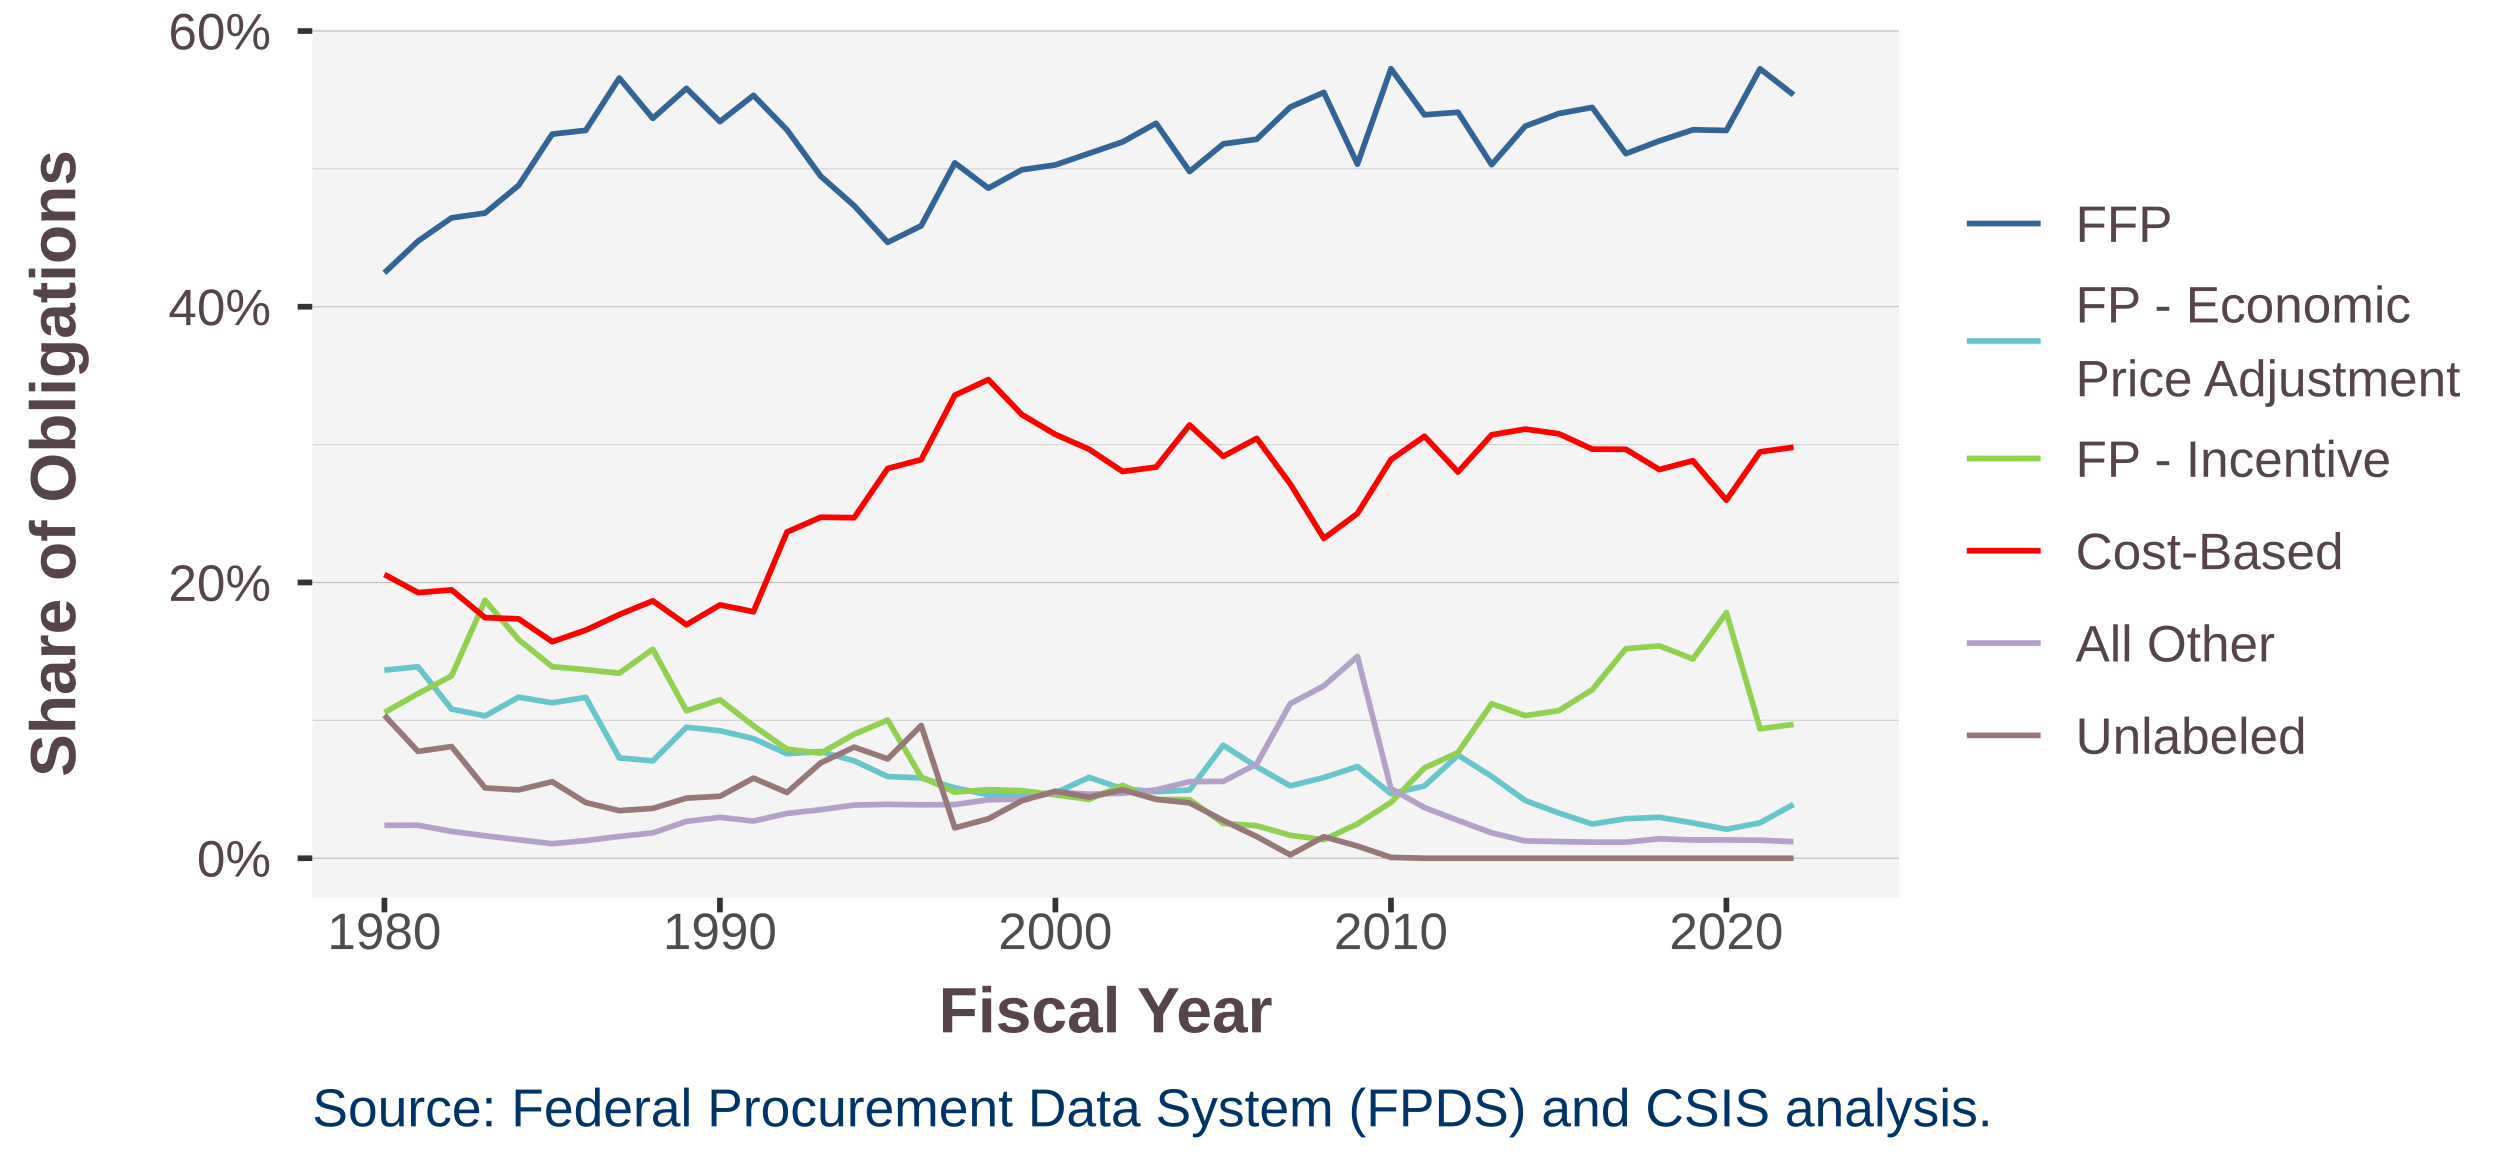
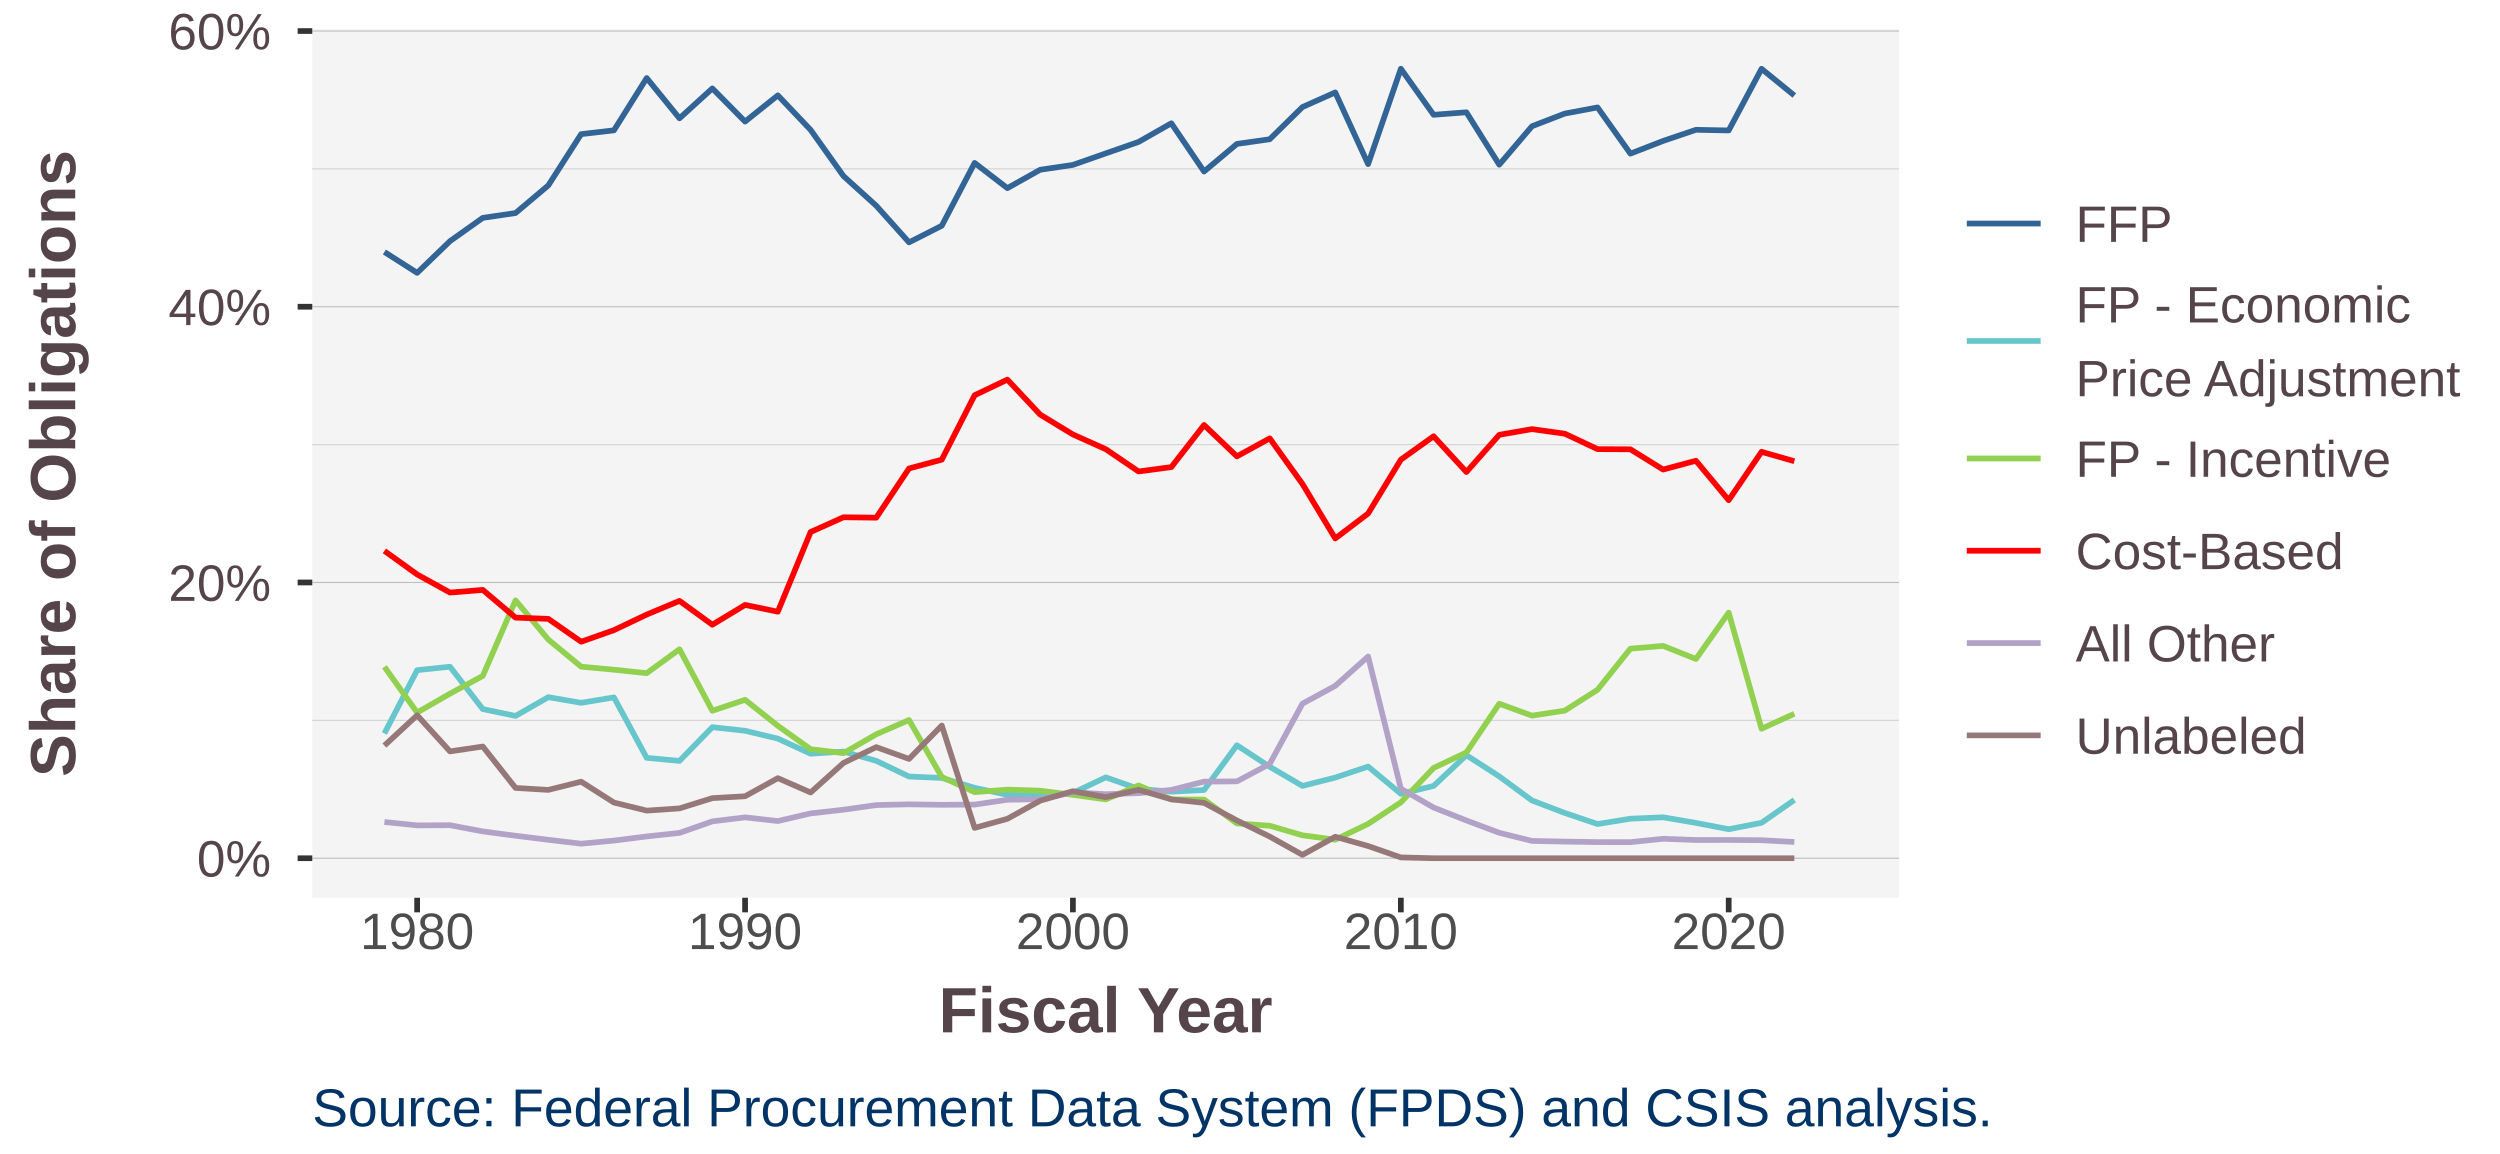
<svg xmlns="http://www.w3.org/2000/svg" class="svglite" width="468.00pt" height="216.00pt" viewBox="0 0 468.00 216.00">
  <defs>
    <style type="text/css">
    .svglite line, .svglite polyline, .svglite polygon, .svglite path, .svglite rect, .svglite circle {
      fill: none;
      stroke: #000000;
      stroke-linecap: round;
      stroke-linejoin: round;
      stroke-miterlimit: 10.00;
    }
    .svglite text {
      white-space: pre;
    }
  </style>
  </defs>
  <rect width="100%" height="100%" style="stroke: none; fill: #FFFFFF;" />
  <defs>
    <clipPath id="cpMC4wMHw0NjguMDB8MC4wMHwyMTYuMDA=">
      <rect x="0.00" y="0.00" width="468.00" height="216.00" />
    </clipPath>
  </defs>
  <g clip-path="url(#cpMC4wMHw0NjguMDB8MC4wMHwyMTYuMDA=)">
    <rect x="0.00" y="0.00" width="468.00" height="216.00" style="stroke-width: 1.07; stroke: #FFFFFF; fill: #FFFFFF;" />
  </g>
  <defs>
    <clipPath id="cpNTguNDZ8MzU1LjUwfDUuNDh8MTY4LjA1">
      <rect x="58.46" y="5.48" width="297.04" height="162.57" />
    </clipPath>
  </defs>
  <g clip-path="url(#cpNTguNDZ8MzU1LjUwfDUuNDh8MTY4LjA1)">
    <rect x="58.46" y="5.48" width="297.04" height="162.57" style="stroke-width: 1.07; stroke: none; fill: #F4F4F4;" />
    <polyline points="58.46,134.85 355.50,134.85 " style="stroke-width: 0.21; stroke: #D3D3D3; stroke-linecap: butt;" />
    <polyline points="58.46,83.23 355.50,83.23 " style="stroke-width: 0.21; stroke: #D3D3D3; stroke-linecap: butt;" />
    <polyline points="58.46,31.61 355.50,31.61 " style="stroke-width: 0.21; stroke: #D3D3D3; stroke-linecap: butt;" />
    <polyline points="58.46,160.66 355.50,160.66 " style="stroke-width: 0.21; stroke: #BEBEBE; stroke-linecap: butt;" />
    <polyline points="58.46,109.04 355.50,109.04 " style="stroke-width: 0.21; stroke: #BEBEBE; stroke-linecap: butt;" />
    <polyline points="58.46,57.42 355.50,57.42 " style="stroke-width: 0.21; stroke: #BEBEBE; stroke-linecap: butt;" />
    <polyline points="58.46,5.81 355.50,5.81 " style="stroke-width: 0.21; stroke: #BEBEBE; stroke-linecap: butt;" />
-     <polyline points="71.96,51.08 78.25,45.14 84.53,40.78 90.80,39.88 97.08,34.71 103.37,25.11 109.65,24.40 115.93,14.61 122.20,22.15 128.50,16.55 134.77,22.76 141.05,17.85 147.33,24.32 153.62,32.96 159.90,38.51 166.17,45.37 172.45,42.26 178.74,30.50 185.02,35.22 191.29,31.78 197.57,30.87 203.86,28.71 210.14,26.57 216.42,23.08 222.69,32.11 228.99,26.94 235.26,26.07 241.54,20.04 247.82,17.30 254.11,30.72 260.39,12.87 266.66,21.49 272.94,21.02 279.23,30.83 285.51,23.63 291.79,21.26 298.06,20.11 304.36,28.76 310.63,26.38 316.91,24.30 323.18,24.42 329.48,12.88 335.75,17.75 " style="stroke-width: 1.07; stroke: #326496; stroke-linecap: butt;" />
-     <polyline points="71.96,125.45 78.25,124.81 84.53,132.74 90.80,134.02 97.08,130.51 103.37,131.57 109.65,130.55 115.93,141.87 122.20,142.44 128.50,136.13 134.77,136.80 141.05,138.27 147.33,141.10 153.62,140.69 159.90,142.43 166.17,145.37 172.45,145.63 178.74,147.48 185.02,148.79 191.29,148.96 197.57,148.44 203.86,145.52 210.14,147.67 216.42,148.20 222.69,147.89 228.99,139.51 235.26,143.54 241.54,147.12 247.82,145.56 254.11,143.50 260.39,148.60 266.66,147.13 272.94,141.37 279.23,145.34 285.51,149.85 291.79,152.19 298.06,154.26 304.36,153.26 310.63,153.00 316.91,154.05 323.18,155.23 329.48,154.03 335.75,150.57 " style="stroke-width: 1.07; stroke: #66C6CB; stroke-linecap: butt;" />
-     <polyline points="71.96,133.39 78.25,129.85 84.53,126.53 90.80,112.39 97.08,119.72 103.37,124.80 109.65,125.37 115.93,126.02 122.20,121.54 128.50,133.06 134.77,131.00 141.05,135.87 147.33,140.25 153.62,140.99 159.90,137.46 166.17,134.79 172.45,145.45 178.74,148.29 185.02,147.82 191.29,148.01 197.57,148.80 203.86,149.65 210.14,147.03 216.42,149.65 222.69,149.68 228.99,154.14 235.26,154.58 241.54,156.37 247.82,157.19 254.11,154.23 260.39,150.20 266.66,143.76 272.94,140.86 279.23,131.74 285.51,133.97 291.79,133.03 298.06,129.12 304.36,121.43 310.63,120.91 316.91,123.36 323.18,114.69 329.48,136.42 335.75,135.61 " style="stroke-width: 1.07; stroke: #92D050; stroke-linecap: butt;" />
-     <polyline points="71.96,107.54 78.25,110.93 84.53,110.43 90.80,115.62 97.08,115.85 103.37,120.13 109.65,117.96 115.93,115.05 122.20,112.48 128.50,116.95 134.77,113.24 141.05,114.51 147.33,99.59 153.62,96.83 159.90,96.91 166.17,87.70 172.45,86.05 178.74,73.99 185.02,71.06 191.29,77.61 197.57,81.33 203.86,84.09 210.14,88.26 216.42,87.44 222.69,79.56 228.99,85.43 235.26,82.06 241.54,90.60 247.82,100.80 254.11,96.13 260.39,86.05 266.66,81.67 272.94,88.36 279.23,81.40 285.51,80.33 291.79,81.19 298.06,84.08 304.36,84.11 310.63,87.90 316.91,86.25 323.18,93.63 329.48,84.58 335.75,83.72 " style="stroke-width: 1.07; stroke: #FF0000; stroke-linecap: butt;" />
-     <polyline points="71.96,154.51 78.25,154.48 84.53,155.64 90.80,156.45 97.08,157.21 103.37,157.94 109.65,157.36 115.93,156.58 122.20,155.92 128.50,153.76 134.77,153.01 141.05,153.70 147.33,152.27 153.62,151.58 159.90,150.71 166.17,150.57 172.45,150.66 178.74,150.62 185.02,149.71 191.29,149.62 197.57,148.32 203.86,148.67 210.14,148.48 216.42,147.87 222.69,146.32 228.99,146.27 235.26,143.01 241.54,131.72 247.82,128.39 254.11,122.90 260.39,147.64 266.66,151.17 272.94,153.59 279.23,155.90 285.51,157.42 291.79,157.55 298.06,157.64 304.36,157.65 310.63,157.02 316.91,157.25 323.18,157.24 329.48,157.29 335.75,157.57 " style="stroke-width: 1.07; stroke: #B3A2C7; stroke-linecap: butt;" />
-     <polyline points="71.96,133.90 78.25,140.66 84.53,139.75 90.80,147.50 97.08,147.87 103.37,146.33 109.65,150.24 115.93,151.75 122.20,151.33 128.50,149.41 134.77,149.06 141.05,145.67 147.33,148.35 153.62,142.82 159.90,139.86 166.17,142.07 172.45,135.82 178.74,154.98 185.02,153.28 191.29,149.89 197.57,148.11 203.86,149.23 210.14,147.85 216.42,149.64 222.69,150.30 228.99,153.59 235.26,156.61 241.54,160.03 247.82,156.64 254.11,158.38 260.39,160.51 266.66,160.66 272.94,160.66 279.23,160.66 285.51,160.66 291.79,160.66 298.06,160.66 304.36,160.66 310.63,160.66 316.91,160.66 323.18,160.66 329.48,160.66 335.75,160.66 " style="stroke-width: 1.07; stroke: #967878; stroke-linecap: butt;" />
+     <polyline points="71.96,47.17 78.09,51.08 84.24,45.14 90.38,40.78 96.51,39.88 102.64,34.71 108.79,25.11 114.93,24.40 121.06,14.61 127.20,22.15 133.35,16.55 139.48,22.76 145.61,17.85 151.75,24.32 157.90,32.96 164.03,38.51 170.17,45.37 176.30,42.26 182.45,30.50 188.58,35.22 194.72,31.78 200.85,30.87 207.00,28.71 213.14,26.57 219.27,23.08 225.40,32.11 231.55,26.94 237.69,26.07 243.82,20.04 249.96,17.30 256.11,30.72 262.24,12.87 268.37,21.49 274.51,21.02 280.66,30.83 286.79,23.63 292.93,21.26 299.06,20.11 305.21,28.76 311.34,26.38 317.48,24.30 323.61,24.42 329.76,12.88 335.90,17.88 " style="stroke-width: 1.07; stroke: #326496; stroke-linecap: butt;" />
+     <polyline points="71.96,137.30 78.09,125.45 84.24,124.81 90.38,132.74 96.51,134.02 102.64,130.51 108.79,131.57 114.93,130.55 121.06,141.87 127.20,142.44 133.35,136.13 139.48,136.80 145.61,138.27 151.75,141.10 157.90,140.69 164.03,142.43 170.17,145.37 176.30,145.63 182.45,147.48 188.58,148.79 194.72,148.96 200.85,148.44 207.00,145.52 213.14,147.67 219.27,148.20 225.40,147.89 231.55,139.51 237.69,143.54 243.82,147.12 249.96,145.56 256.11,143.50 262.24,148.60 268.37,147.13 274.51,141.37 280.66,145.34 286.79,149.85 292.93,152.19 299.06,154.26 305.21,153.26 311.34,153.00 317.48,154.05 323.61,155.23 329.76,154.03 335.90,149.75 " style="stroke-width: 1.07; stroke: #66C6CB; stroke-linecap: butt;" />
+     <polyline points="71.96,124.83 78.09,133.39 84.24,129.85 90.38,126.53 96.51,112.39 102.64,119.72 108.79,124.80 114.93,125.37 121.06,126.02 127.20,121.54 133.35,133.06 139.48,131.00 145.61,135.87 151.75,140.25 157.90,140.99 164.03,137.46 170.17,134.79 176.30,145.45 182.45,148.29 188.58,147.82 194.72,148.01 200.85,148.80 207.00,149.65 213.14,147.03 219.27,149.65 225.40,149.68 231.55,154.14 237.69,154.58 243.82,156.37 249.96,157.19 256.11,154.23 262.24,150.20 268.37,143.76 274.51,140.86 280.66,131.74 286.79,133.97 292.93,133.03 299.06,129.12 305.21,121.43 311.34,120.91 317.48,123.36 323.61,114.69 329.76,136.42 335.90,133.62 " style="stroke-width: 1.07; stroke: #92D050; stroke-linecap: butt;" />
+     <polyline points="71.96,103.12 78.09,107.54 84.24,110.93 90.38,110.43 96.51,115.62 102.64,115.85 108.79,120.13 114.93,117.96 121.06,115.05 127.20,112.48 133.35,116.95 139.48,113.24 145.61,114.51 151.75,99.59 157.90,96.83 164.03,96.91 170.17,87.70 176.30,86.05 182.45,73.99 188.58,71.06 194.72,77.61 200.85,81.33 207.00,84.09 213.14,88.26 219.27,87.44 225.40,79.56 231.55,85.43 237.69,82.06 243.82,90.60 249.96,100.80 256.11,96.13 262.24,86.05 268.37,81.67 274.51,88.36 280.66,81.40 286.79,80.33 292.93,81.19 299.06,84.08 305.21,84.11 311.34,87.90 317.48,86.25 323.61,93.63 329.76,84.58 335.90,86.34 " style="stroke-width: 1.07; stroke: #FF0000; stroke-linecap: butt;" />
+     <polyline points="71.96,153.88 78.09,154.51 84.24,154.48 90.38,155.64 96.51,156.45 102.64,157.21 108.79,157.94 114.93,157.36 121.06,156.58 127.20,155.92 133.35,153.76 139.48,153.01 145.61,153.70 151.75,152.27 157.90,151.58 164.03,150.71 170.17,150.57 176.30,150.66 182.45,150.62 188.58,149.71 194.72,149.62 200.85,148.32 207.00,148.67 213.14,148.48 219.27,147.87 225.40,146.32 231.55,146.27 237.69,143.01 243.82,131.72 249.96,128.39 256.11,122.90 262.24,147.64 268.37,151.17 274.51,153.59 280.66,155.90 286.79,157.42 292.93,157.55 299.06,157.64 305.21,157.65 311.34,157.02 317.48,157.25 323.61,157.24 329.76,157.29 335.90,157.62 " style="stroke-width: 1.07; stroke: #B3A2C7; stroke-linecap: butt;" />
+     <polyline points="71.96,139.57 78.09,133.90 84.24,140.66 90.38,139.75 96.51,147.50 102.64,147.87 108.79,146.33 114.93,150.24 121.06,151.75 127.20,151.33 133.35,149.41 139.48,149.06 145.61,145.67 151.75,148.35 157.90,142.82 164.03,139.86 170.17,142.07 176.30,135.82 182.45,154.98 188.58,153.28 194.72,149.89 200.85,148.11 207.00,149.23 213.14,147.85 219.27,149.64 225.40,150.30 231.55,153.59 237.69,156.61 243.82,160.03 249.96,156.64 256.11,158.38 262.24,160.51 268.37,160.66 274.51,160.66 280.66,160.66 286.79,160.66 292.93,160.66 299.06,160.66 305.21,160.66 311.34,160.66 317.48,160.66 323.61,160.66 329.76,160.66 335.90,160.66 " style="stroke-width: 1.07; stroke: #967878; stroke-linecap: butt;" />
  </g>
  <g clip-path="url(#cpMC4wMHw0NjguMDB8MC4wMHwyMTYuMDA=)">
    <text x="50.74" y="164.09" text-anchor="end" style="font-size: 9.60px;fill: #554449; font-family: &quot;Arial&quot;;" textLength="13.86px" lengthAdjust="spacingAndGlyphs">0%</text>
    <text x="50.74" y="112.48" text-anchor="end" style="font-size: 9.60px;fill: #554449; font-family: &quot;Arial&quot;;" textLength="19.20px" lengthAdjust="spacingAndGlyphs">20%</text>
    <text x="50.74" y="60.86" text-anchor="end" style="font-size: 9.60px;fill: #554449; font-family: &quot;Arial&quot;;" textLength="19.20px" lengthAdjust="spacingAndGlyphs">40%</text>
    <text x="50.74" y="9.24" text-anchor="end" style="font-size: 9.60px;fill: #554449; font-family: &quot;Arial&quot;;" textLength="19.20px" lengthAdjust="spacingAndGlyphs">60%</text>
    <polyline points="55.72,160.66 58.46,160.66 " style="stroke-width: 1.07; stroke: #333333; stroke-linecap: butt;" />
    <polyline points="55.72,109.04 58.46,109.04 " style="stroke-width: 1.07; stroke: #333333; stroke-linecap: butt;" />
    <polyline points="55.72,57.42 58.46,57.42 " style="stroke-width: 1.07; stroke: #333333; stroke-linecap: butt;" />
    <polyline points="55.72,5.81 58.46,5.81 " style="stroke-width: 1.07; stroke: #333333; stroke-linecap: butt;" />
-     <polyline points="71.96,170.79 71.96,168.05 " style="stroke-width: 1.07; stroke: #333333; stroke-linecap: butt;" />
-     <polyline points="134.77,170.79 134.77,168.05 " style="stroke-width: 1.07; stroke: #333333; stroke-linecap: butt;" />
-     <polyline points="197.57,170.79 197.57,168.05 " style="stroke-width: 1.07; stroke: #333333; stroke-linecap: butt;" />
-     <polyline points="260.39,170.79 260.39,168.05 " style="stroke-width: 1.07; stroke: #333333; stroke-linecap: butt;" />
-     <polyline points="323.18,170.79 323.18,168.05 " style="stroke-width: 1.07; stroke: #333333; stroke-linecap: butt;" />
-     <text x="71.96" y="177.66" text-anchor="middle" style="font-size: 9.60px;fill: #4D4D4D; font-family: &quot;Arial&quot;;" textLength="21.34px" lengthAdjust="spacingAndGlyphs">1980</text>
-     <text x="134.77" y="177.66" text-anchor="middle" style="font-size: 9.60px;fill: #4D4D4D; font-family: &quot;Arial&quot;;" textLength="21.34px" lengthAdjust="spacingAndGlyphs">1990</text>
-     <text x="197.57" y="177.66" text-anchor="middle" style="font-size: 9.60px;fill: #4D4D4D; font-family: &quot;Arial&quot;;" textLength="21.34px" lengthAdjust="spacingAndGlyphs">2000</text>
-     <text x="260.39" y="177.66" text-anchor="middle" style="font-size: 9.60px;fill: #4D4D4D; font-family: &quot;Arial&quot;;" textLength="21.34px" lengthAdjust="spacingAndGlyphs">2010</text>
-     <text x="323.18" y="177.66" text-anchor="middle" style="font-size: 9.60px;fill: #4D4D4D; font-family: &quot;Arial&quot;;" textLength="21.34px" lengthAdjust="spacingAndGlyphs">2020</text>
+     <polyline points="78.09,170.79 78.09,168.05 " style="stroke-width: 1.07; stroke: #333333; stroke-linecap: butt;" />
+     <polyline points="139.48,170.79 139.48,168.05 " style="stroke-width: 1.07; stroke: #333333; stroke-linecap: butt;" />
+     <polyline points="200.85,170.79 200.85,168.05 " style="stroke-width: 1.07; stroke: #333333; stroke-linecap: butt;" />
+     <polyline points="262.24,170.79 262.24,168.05 " style="stroke-width: 1.07; stroke: #333333; stroke-linecap: butt;" />
+     <polyline points="323.61,170.79 323.61,168.05 " style="stroke-width: 1.07; stroke: #333333; stroke-linecap: butt;" />
+     <text x="78.09" y="177.66" text-anchor="middle" style="font-size: 9.60px;fill: #4D4D4D; font-family: &quot;Arial&quot;;" textLength="21.34px" lengthAdjust="spacingAndGlyphs">1980</text>
+     <text x="139.48" y="177.66" text-anchor="middle" style="font-size: 9.60px;fill: #4D4D4D; font-family: &quot;Arial&quot;;" textLength="21.34px" lengthAdjust="spacingAndGlyphs">1990</text>
+     <text x="200.85" y="177.66" text-anchor="middle" style="font-size: 9.60px;fill: #4D4D4D; font-family: &quot;Arial&quot;;" textLength="21.34px" lengthAdjust="spacingAndGlyphs">2000</text>
+     <text x="262.24" y="177.66" text-anchor="middle" style="font-size: 9.60px;fill: #4D4D4D; font-family: &quot;Arial&quot;;" textLength="21.34px" lengthAdjust="spacingAndGlyphs">2010</text>
+     <text x="323.61" y="177.66" text-anchor="middle" style="font-size: 9.60px;fill: #4D4D4D; font-family: &quot;Arial&quot;;" textLength="21.34px" lengthAdjust="spacingAndGlyphs">2020</text>
    <text x="206.98" y="193.25" text-anchor="middle" style="font-size: 12.00px; font-weight: bold;fill: #554449; font-family: &quot;Arial&quot;;" textLength="62.50px" lengthAdjust="spacingAndGlyphs">Fiscal Year</text>
    <text transform="translate(14.08,86.77) rotate(-90)" text-anchor="middle" style="font-size: 12.00px; font-weight: bold;fill: #554449; font-family: &quot;Arial&quot;;" textLength="117.35px" lengthAdjust="spacingAndGlyphs">Share of Obligations</text>
    <rect x="366.46" y="27.23" width="96.06" height="119.07" style="stroke-width: 1.07; stroke: none; fill: #FFFFFF;" />
    <rect x="366.46" y="33.21" width="17.28" height="17.28" style="stroke-width: 1.07; stroke: none; fill: #FFFFFF;" />
    <line x1="368.18" y1="41.85" x2="382.01" y2="41.85" style="stroke-width: 1.07; stroke: #326496; stroke-linecap: butt;" />
    <rect x="366.46" y="50.49" width="17.28" height="26.69" style="stroke-width: 1.07; stroke: none; fill: #FFFFFF;" />
    <line x1="368.18" y1="63.83" x2="382.01" y2="63.83" style="stroke-width: 1.07; stroke: #66C6CB; stroke-linecap: butt;" />
    <rect x="366.46" y="77.18" width="17.28" height="17.28" style="stroke-width: 1.07; stroke: none; fill: #FFFFFF;" />
    <line x1="368.18" y1="85.82" x2="382.01" y2="85.82" style="stroke-width: 1.07; stroke: #92D050; stroke-linecap: butt;" />
    <rect x="366.46" y="94.46" width="17.28" height="17.28" style="stroke-width: 1.07; stroke: none; fill: #FFFFFF;" />
    <line x1="368.18" y1="103.10" x2="382.01" y2="103.10" style="stroke-width: 1.07; stroke: #FF0000; stroke-linecap: butt;" />
    <rect x="366.46" y="111.74" width="17.28" height="17.28" style="stroke-width: 1.07; stroke: none; fill: #FFFFFF;" />
    <line x1="368.18" y1="120.38" x2="382.01" y2="120.38" style="stroke-width: 1.07; stroke: #B3A2C7; stroke-linecap: butt;" />
    <rect x="366.46" y="129.02" width="17.28" height="17.28" style="stroke-width: 1.07; stroke: none; fill: #FFFFFF;" />
    <line x1="368.18" y1="137.66" x2="382.01" y2="137.66" style="stroke-width: 1.07; stroke: #967878; stroke-linecap: butt;" />
    <text x="388.56" y="45.28" style="font-size: 9.60px;fill: #554449; font-family: &quot;Arial&quot;;" textLength="18.12px" lengthAdjust="spacingAndGlyphs">FFP</text>
    <text x="388.56" y="60.36" style="font-size: 9.60px;fill: #554449; font-family: &quot;Arial&quot;;" textLength="62.72px" lengthAdjust="spacingAndGlyphs">FP - Economic</text>
    <text x="388.56" y="74.18" style="font-size: 9.60px;fill: #554449; font-family: &quot;Arial&quot;;" textLength="71.96px" lengthAdjust="spacingAndGlyphs">Price Adjustment</text>
    <text x="388.56" y="89.26" style="font-size: 9.60px;fill: #554449; font-family: &quot;Arial&quot;;" textLength="59.00px" lengthAdjust="spacingAndGlyphs">FP - Incentive</text>
    <text x="388.56" y="106.54" style="font-size: 9.60px;fill: #554449; font-family: &quot;Arial&quot;;" textLength="50.11px" lengthAdjust="spacingAndGlyphs">Cost-Based</text>
    <text x="388.56" y="123.82" style="font-size: 9.60px;fill: #554449; font-family: &quot;Arial&quot;;" textLength="37.31px" lengthAdjust="spacingAndGlyphs">All Other</text>
    <text x="388.56" y="141.10" style="font-size: 9.60px;fill: #554449; font-family: &quot;Arial&quot;;" textLength="43.20px" lengthAdjust="spacingAndGlyphs">Unlabeled</text>
    <text x="58.46" y="210.84" style="font-size: 10.00px;fill: #003366; font-family: &quot;Arial&quot;;" textLength="314.70px" lengthAdjust="spacingAndGlyphs">Source: Federal Procurement Data System (FPDS) and CSIS analysis.</text>
  </g>
</svg>
